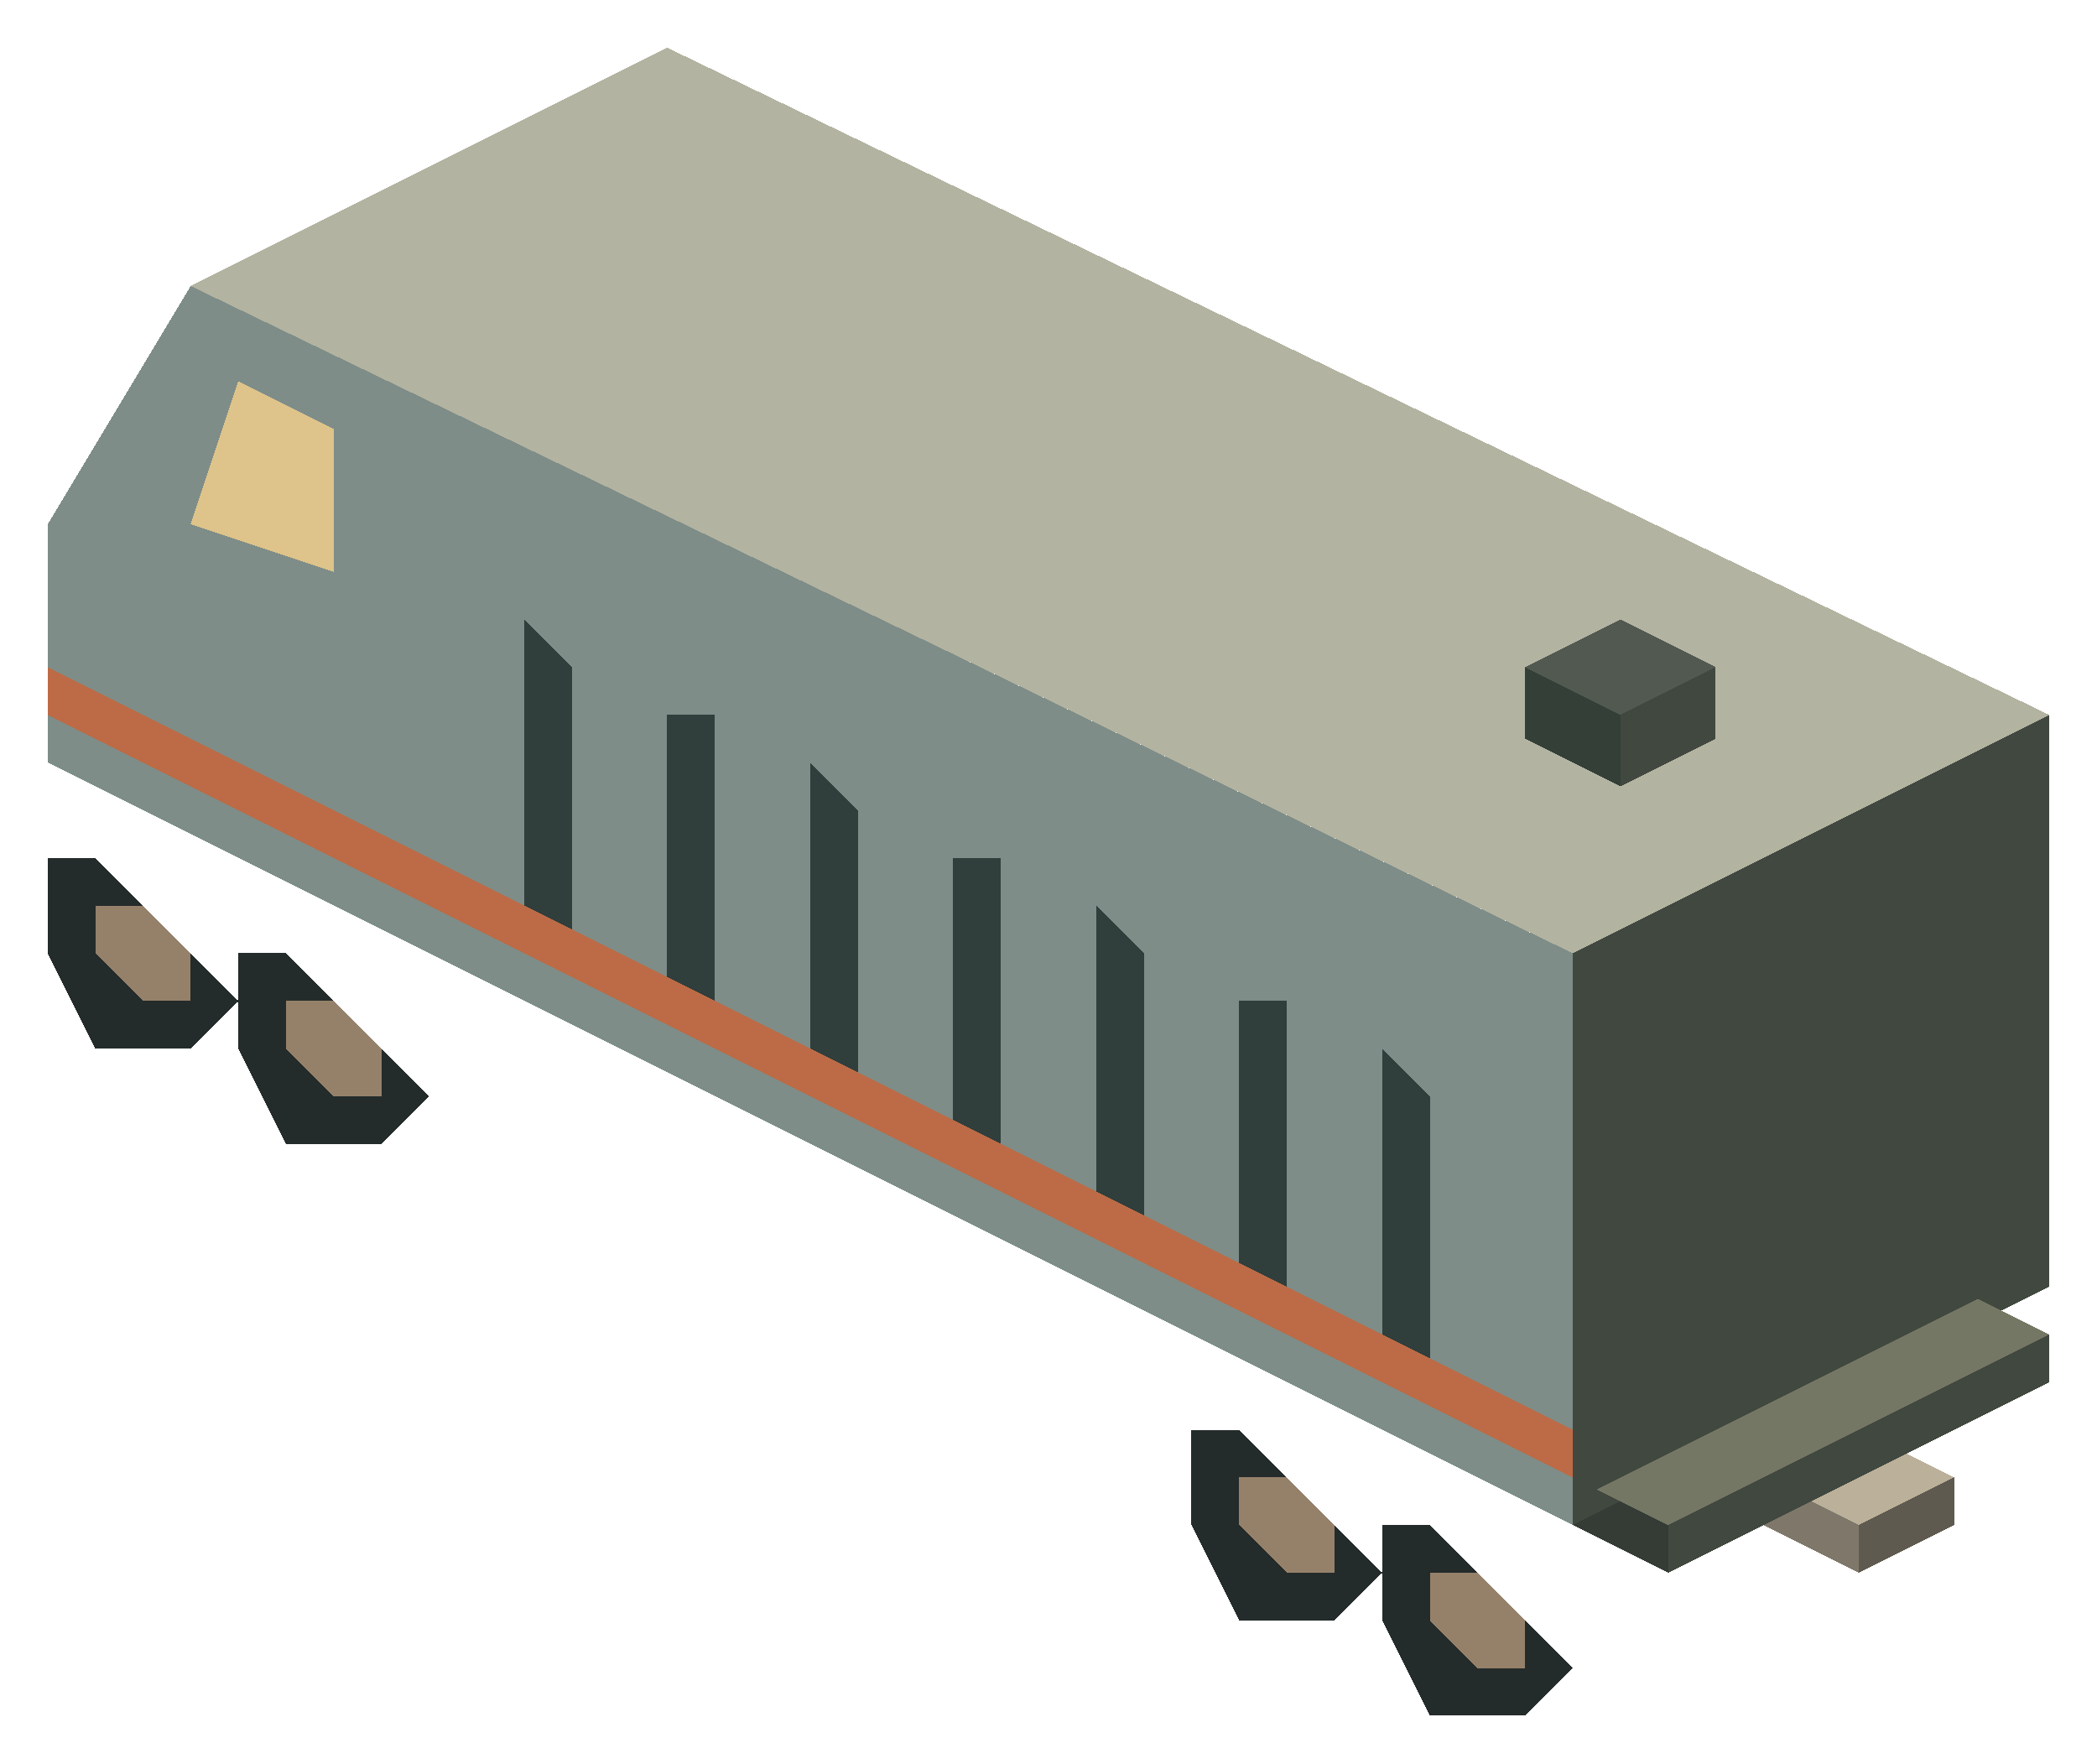
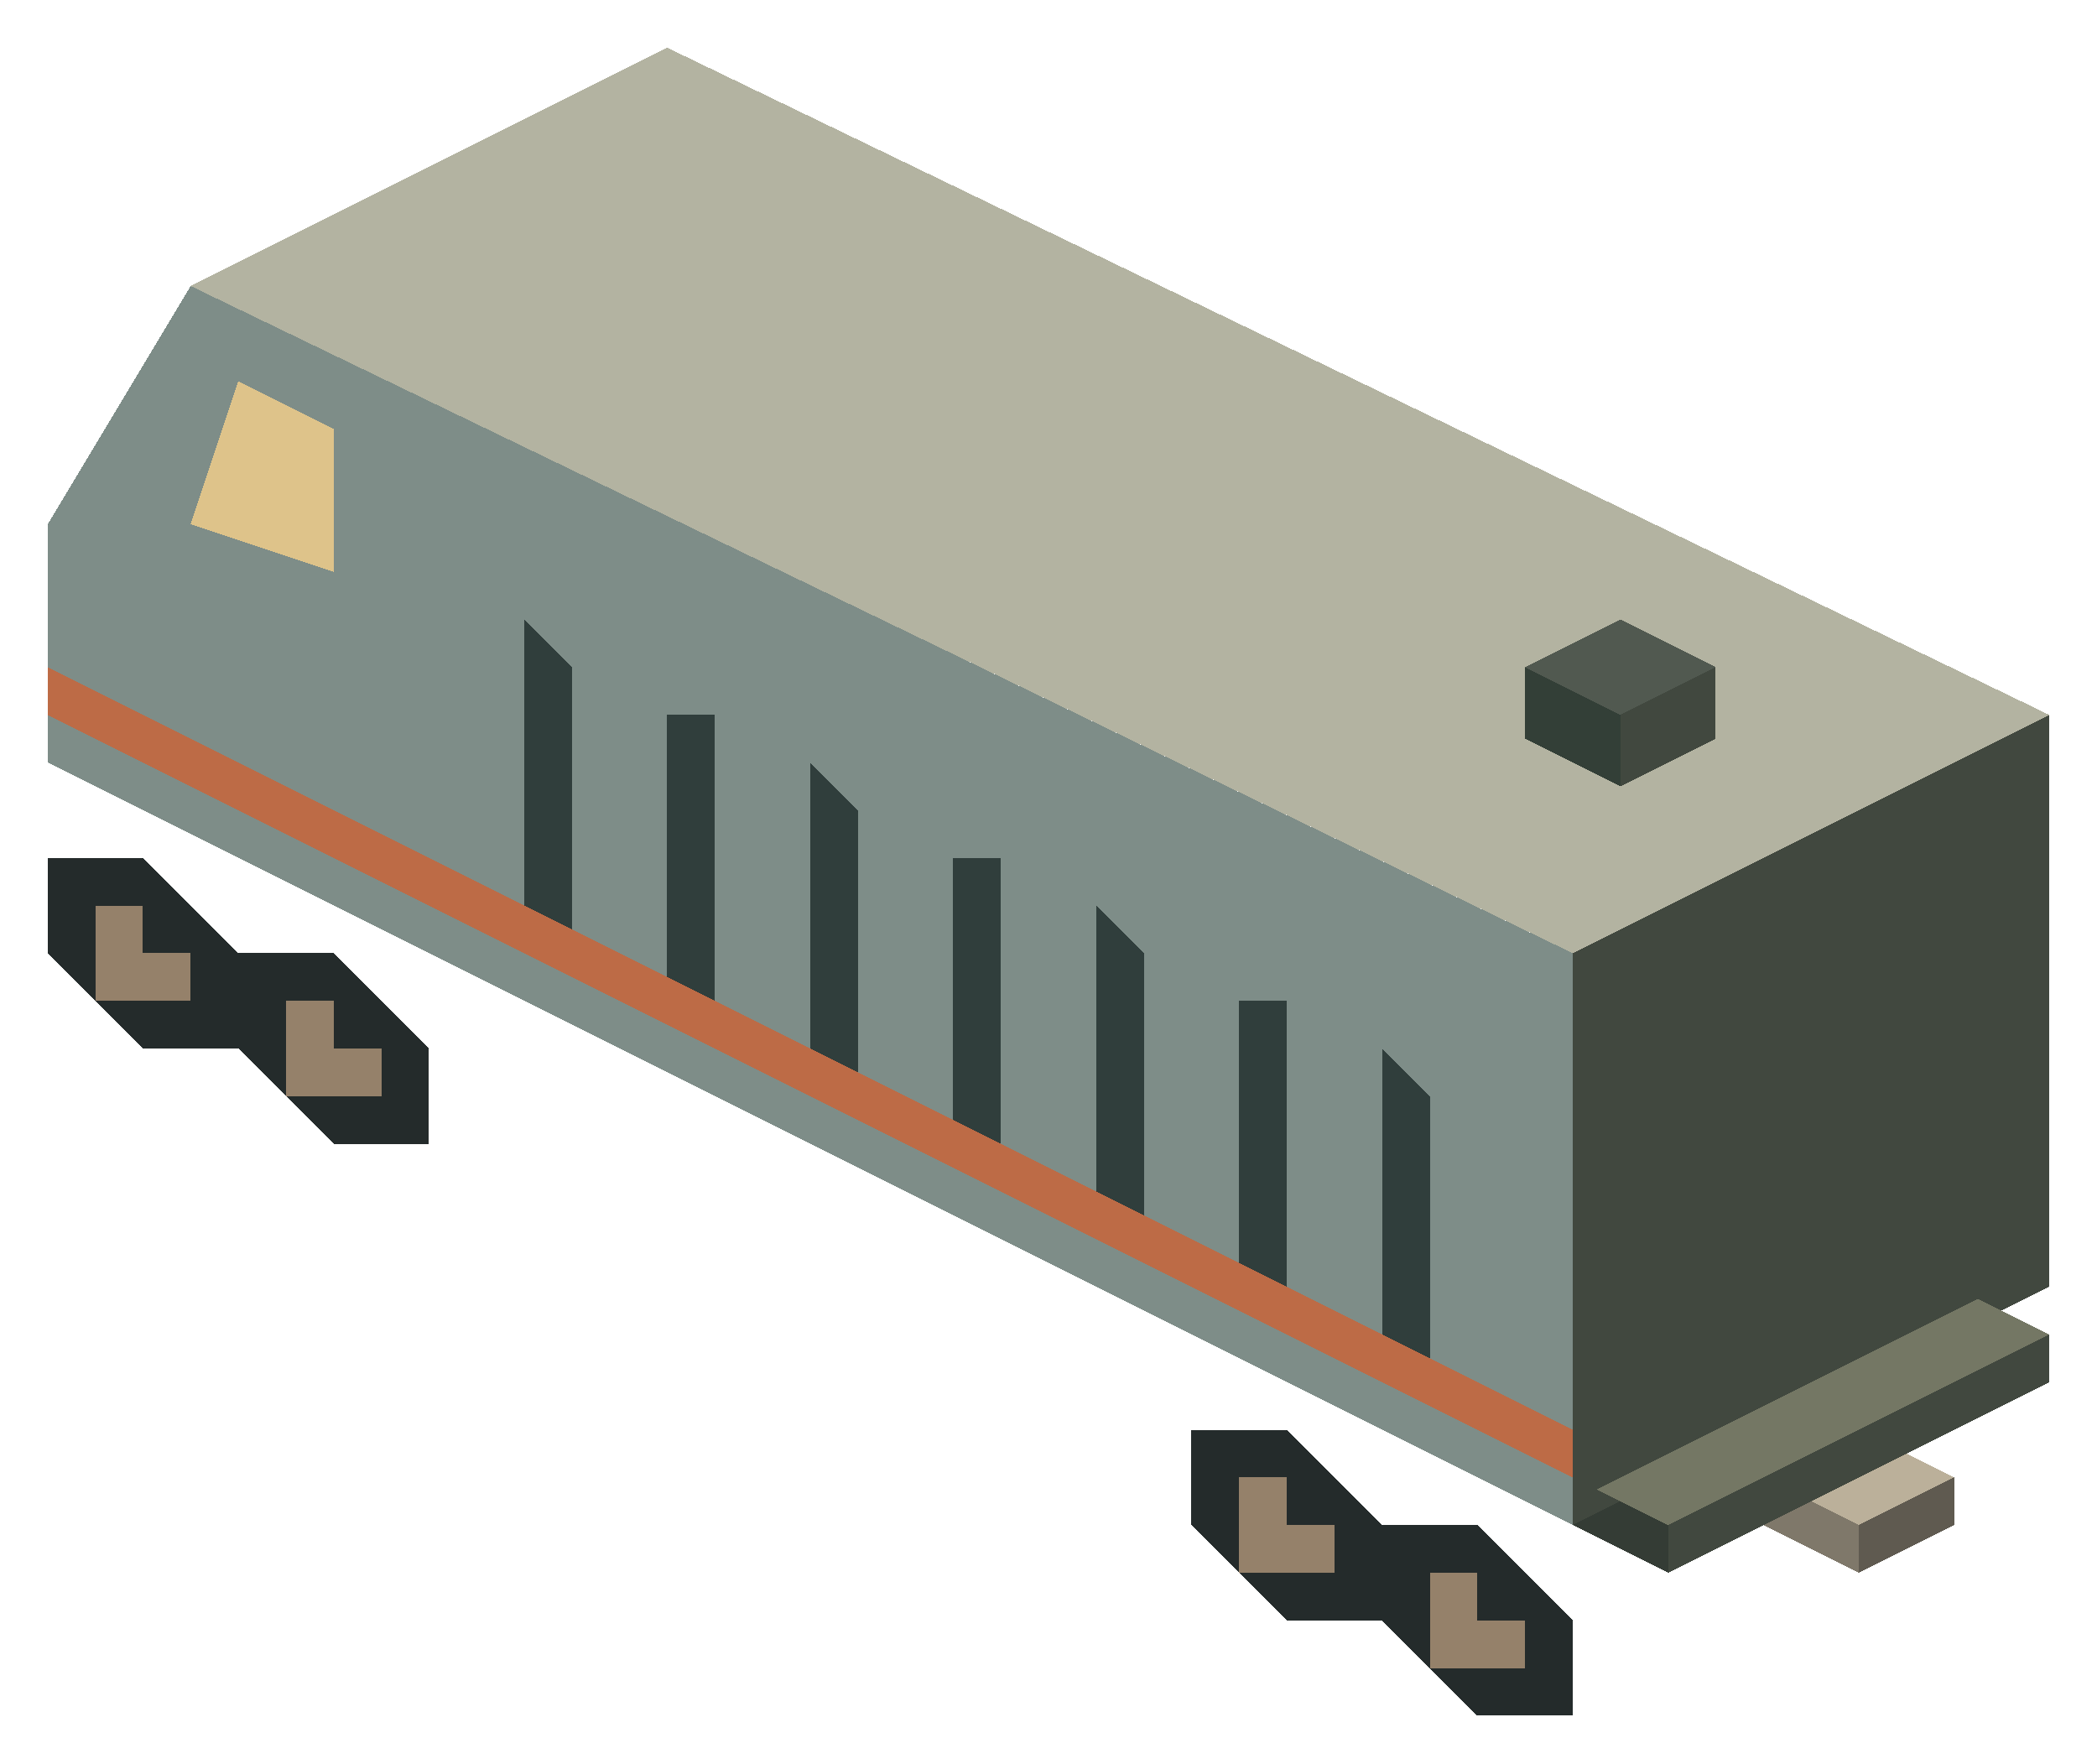
<svg xmlns="http://www.w3.org/2000/svg" width="44" height="37" viewBox="0 0 44 37" shape-rendering="crispEdges" data-template="railyard-loco-diesel-cab-unit-left" data-anchor-x="5" data-anchor-y="18" data-length-m="17">
  <g id="silhouette-underlays">
    <path d="M3,14 5,13 7,14 7,15 5,16 3,15Z" fill="#5f5a50" />
    <path d="M1,15 9,11 43,28 43,29 35,33 1,16Z" fill="#41483f" />
    <path d="M32,14 34,13 36,14 36,16 34,17 32,16Z" fill="#41483f" />
    <path d="M5,9 7,8 7,9 5,10Z" fill="#41483f" />
    <path d="M1,14 33,30 33,31 1,15Z" fill="#41483f" />
    <path d="M37,31 39,30 41,31 41,32 39,33 37,32Z" fill="#5f5a50" />
  </g>
  <g id="coupler">
</g>
  <g id="running-gear">
-     <path d="M4,22 3,22 2,22 1.5,21 5,21 5,21ZM5,21 1.5,21 1,20 1,19 1,18 2,18 3,19 4,20 5,21ZM3,21 1.5,21 1,20 1,19 1,19ZM5,21 3,21 1,19 1,19 1,18 2,18 3,19 4,20 5,21ZM2,20 1,19 1,19 1,18 2,18 2,18ZM2,19 2,18 2,18 3,19 3,19ZM5,21 3,21 2,20 2,19 3,19 3,19 4,20 5,21ZM5,21 4,21 4,20 4,20 5,21ZM4,21 3,21 2,20 2,19 3,19 3,19 4,20 4,20ZM8,24 7,24 6,24 5.5,23 9,23 9,23ZM9,23 5.5,23 5,22 5,21 5,20 6,20 7,21 8,22 9,23ZM7,23 5.5,23 5,22 5,21 5,21ZM9,23 7,23 5,21 5,21 5,20 6,20 7,21 8,22 9,23ZM6,22 5,21 5,21 5,20 6,20 6,20ZM6,21 6,20 6,20 7,21 7,21ZM9,23 7,23 6,22 6,21 7,21 7,21 8,22 9,23ZM9,23 8,23 8,22 8,22 9,23ZM8,23 7,23 6,22 6,21 7,21 7,21 8,22 8,22ZM28,34 27,34 26,34 25.5,33 29,33 29,33ZM29,33 25.5,33 25,32 25,31 25,30 26,30 27,31 28,32 29,33ZM27,33 25.5,33 25,32 25,31 25,31ZM29,33 27,33 25,31 25,31 25,30 26,30 27,31 28,32 29,33ZM26,32 25,31 25,31 25,30 26,30 26,30ZM26,31 26,30 26,30 27,31 27,31ZM29,33 27,33 26,32 26,31 27,31 27,31 28,32 29,33ZM29,33 28,33 28,32 28,32 29,33ZM28,33 27,33 26,32 26,31 27,31 27,31 28,32 28,32ZM32,36 31,36 30,36 29.5,35 33,35 33,35ZM33,35 29.5,35 29,34 29,33 29,32 30,32 31,33 32,34 33,35ZM31,35 29.5,35 29,34 29,33 29,33ZM33,35 31,35 29,33 29,33 29,32 30,32 31,33 32,34 33,35ZM30,34 29,33 29,33 29,32 30,32 30,32ZM30,33 30,32 30,32 31,33 31,33ZM33,35 31,35 30,34 30,33 31,33 31,33 32,34 33,35ZM33,35 32,35 32,34 32,34 33,35ZM32,35 31,35 30,34 30,33 31,33 31,33 32,34 32,34Z" fill="#242b2b" />
-     <path d="M4,21 3,21 3,21 2,20 2,20 2,19 3,19 3,19 4,20 4,21ZM8,23 7,23 7,23 6,22 6,22 6,21 7,21 7,21 8,22 8,23ZM28,33 27,33 27,33 26,32 26,32 26,31 27,31 27,31 28,32 28,33ZM32,35 31,35 31,35 30,34 30,34 30,33 31,33 31,33 32,34 32,35Z" fill="#95816a" />
+     <path d="M3,20 3,18 3,18 4,19 5,20 5,20ZM2,20 1,20 1,20 1,19 1,18 2,18 2,18ZM3,19 3,19 3,19 2,19 2,18 2,18 3,18 3,18ZM5,22 4,22 4,22 4,20 5,20 5,20 5,21ZM4,21 4,21 4,22 4,22 3,22 2,21 2,21ZM2,21 2,21 2,21 2,21 2,21 1,20 1,20 2,20ZM7,22 7,20 7,20 8,21 9,22 9,22ZM6,22 5,22 5,22 5,21 5,20 6,20 6,20ZM7,21 7,21 7,21 6,21 6,20 6,20 7,20 7,20ZM9,24 8,24 8,24 8,22 9,22 9,22 9,23ZM8,23 8,23 8,24 8,24 7,24 6,23 6,23ZM6,23 6,23 6,23 6,23 6,23 5,22 5,22 6,22ZM27,32 27,30 27,30 28,31 29,32 29,32ZM26,32 25,32 25,32 25,31 25,30 26,30 26,30ZM27,31 27,31 27,31 26,31 26,30 26,30 27,30 27,30ZM29,34 28,34 28,34 28,32 29,32 29,32 29,33ZM28,33 28,33 28,34 28,34 27,34 26,33 26,33ZM26,33 26,33 26,33 26,33 26,33 25,32 25,32 26,32ZM31,34 31,32 31,32 32,33 33,34 33,34ZM30,34 29,34 29,34 29,33 29,32 30,32 30,32ZM31,33 31,33 31,33 30,33 30,32 30,32 31,32 31,32ZM33,36 32,36 32,36 32,34 33,34 33,34 33,35ZM32,35 32,35 32,36 32,36 31,36 30,35 30,35ZM30,35 30,35 30,35 30,35 30,35 29,34 29,34 30,34Z" fill="#242b2b" />
+     <path d="M3,20 4,20 4,21ZM3,20 4,21 3,21ZM3,20 3,21 2,21ZM3,19 3,20 2,21ZM3,19 2,21 2,20ZM2,20 2,19 3,19ZM7,22 8,22 8,23ZM7,22 8,23 7,23ZM7,22 7,23 6,23ZM7,21 7,22 6,23ZM7,21 6,23 6,22ZM6,22 6,21 7,21ZM27,32 28,32 28,33ZM27,32 28,33 27,33ZM27,32 27,33 26,33ZM27,31 27,32 26,33ZM27,31 26,33 26,32ZM26,32 26,31 27,31ZM31,34 32,34 32,35ZM31,34 32,35 31,35ZM31,34 31,35 30,35ZM31,33 31,34 30,35ZM31,33 30,35 30,34ZM30,34 30,33 31,33Z" fill="#95816a" />
  </g>
  <g id="frame">
    <path d="M33,32 34,31.5 35,32 35,33 33,32Z" fill="#343c35" />
    <path d="M43,29 35,33 35,32 43,28Z" fill="#41483f" />
    <path d="M41.5,27.25 43,28 35,32 33.5,31.25Z" fill="#747764" />
  </g>
  <g id="diesel-body">
</g>
  <g id="cab-shell">
</g>
  <g id="cab-shell">
    <path d="M27,27 28,27 29,28ZM25,27 31,30 33,32 33,32 23,27ZM21,24 22,24 23,25ZM19,24 25,27 25,27 23,27 17,24ZM15,21 16,21 17,22ZM13,21 19,24 19,24 17,24 11,21ZM2.5,10.5 11,19 1,14 1,11 1.5,10.167ZM13,21 13,21 11,21 1,16 1,15ZM11,19 2.5,10.5 7,12 11,16ZM12,19.5 12,17 14,19 14,20.5ZM15,20 16,21 15,21ZM17,21 17,22 16,21ZM11,16 7,12 11,13.333ZM14,19 12,17 12,14 14,16ZM17,21 16,21 15,20 15,17 17,19ZM18,22.5 18,20 20,22 20,23.5ZM21,23 22,24 21,24ZM23,24 23,25 22,24ZM14,16 11.5,13.5 14,14.333ZM14,15 14,14.333 16,15ZM17,19 15,17 15,15 16,15 16,15 17,16ZM20,22 18,20 18,17 20,19ZM23,24 22,24 21,23 21,20 23,22ZM24,25.5 24,23 26,25 26,26.5ZM27,26 28,27 27,27ZM29,27 29,28 28,27ZM20,19 16,15 20,16.333ZM23,18 20,18 20,16.333 23,17.333ZM21,18 23,18 23,22 21,20ZM26,22 23,19 23,17.333 26,18.333ZM24,20 26,22 26,25 24,23ZM29,21 26,21 26,18.333 29,19.333ZM27,21 29,21 29,27 28,27 27,26ZM29,22 29,19.333 33,20.667 33,26ZM30,28.5 30,23 33,26 33,30ZM31,30 33,31 33,32 33,32ZM4,11 1.5,10.167 4,6 5.436,6.693ZM33,20.667 25,18 5,8 5.436,6.693 33,20ZM7,9 11,11 11,13.333 7,12ZM11,13 11,11 25,18 11.5,13.5Z" fill="#7e8d88" />
    <path d="M32,19.517 4,6 14,1 32,9.69ZM38.5,17.25 35.5,15.75 39.947,13.526 43,15ZM34,13 32,12 32,9.69 34,10.655ZM34,13 34,13 32,14 32,14 32,12ZM36,14 34,13 34,10.655 38.421,12.789ZM36,15.5 36,14 38.421,12.789 39.947,13.526ZM34,16.5 35.5,15.75 38.5,17.25 34,19.5ZM34,16.5 34,19.5 33,20 32,19.517 32,15.5Z" fill="#b3b3a1" />
    <path d="M43,27 42,27.5 33,23 33,20 43,15ZM34,31.5 33,32 33,31ZM41.5,27.25 33.5,31.25 33,31 33,23Z" fill="#41483f" />
  </g>
  <g id="windows">
    <path d="M7,12 4,11 5,8 7,9Z" fill="#dec38a" />
  </g>
  <g id="vents">
    <path d="M30,28.5 29,28 29,28 29,22 30,23ZM27,27 27,27 26,26.5 26,21 27,21ZM24,25.5 23,25 23,25 23,19 24,20ZM21,24 21,24 20,23.5 20,18 21,18ZM18,22.5 17,22 17,22 17,16 18,17ZM15,21 15,21 14,20.5 14,15 15,15ZM12,19.5 11,19 11,19 11,13 12,14Z" fill="#303e3c" />
    <path d="M32,15.5 32,14 34,15 34,16.5Z" fill="#333f37" />
    <path d="M36,15.5 34,16.5 34,15 36,14Z" fill="#41483f" />
    <path d="M34,13 36,14 34,15 32,14Z" fill="#515950" />
  </g>
  <g id="stripe">
    <path d="M1,14 33,30 33,31 1,15Z" fill="#bd6b46" />
  </g>
  <g id="coupler">
    <path d="M37,32 38,31.5 39,32 39,33 37,32Z" fill="#7f786a" />
    <path d="M41,32 39,33 39,32 41,31Z" fill="#5f5a50" />
    <path d="M40,30.5 41,31 39,32 38,31.5Z" fill="#bbb09a" />
  </g>
</svg>
